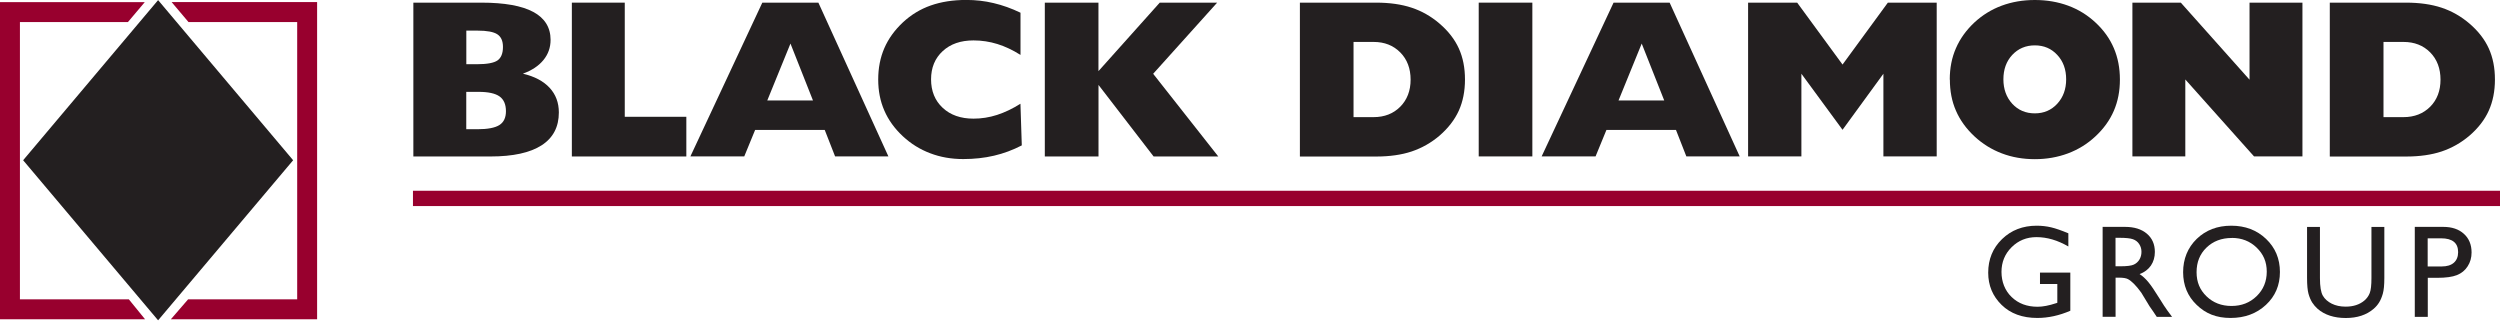
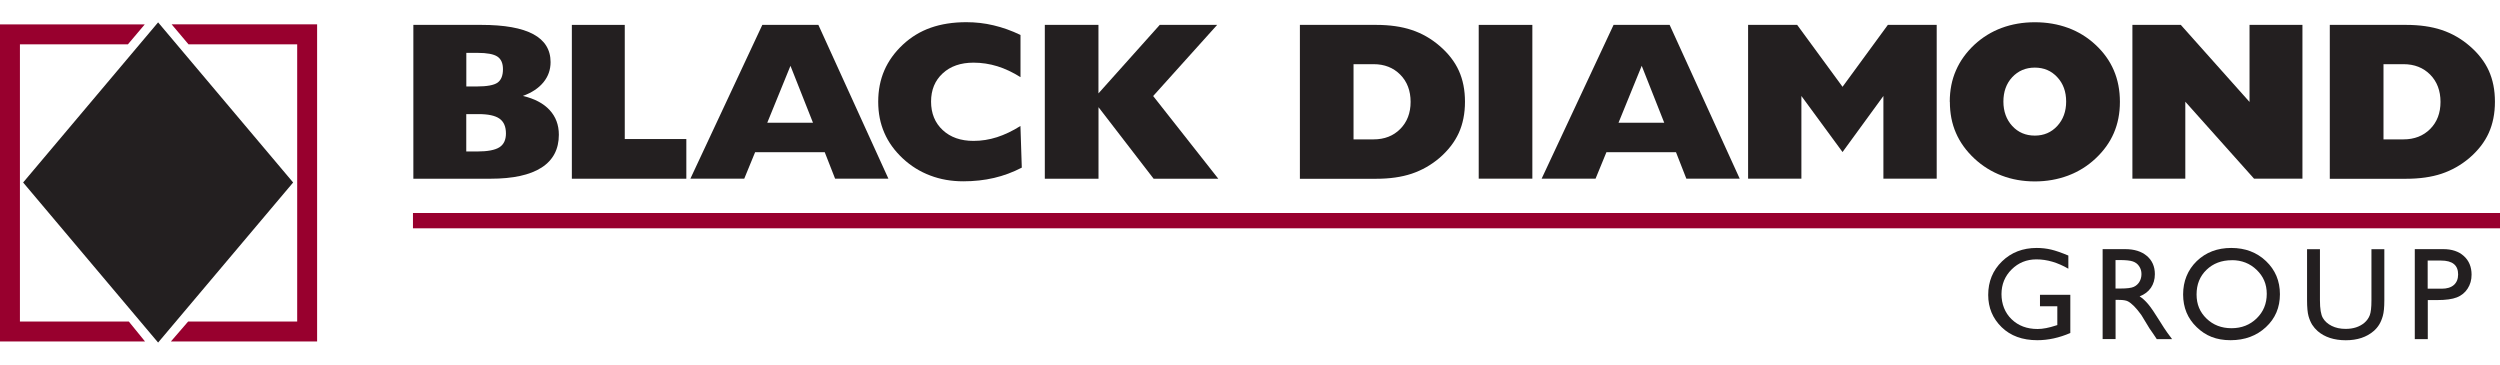
- <svg xmlns="http://www.w3.org/2000/svg" id="Layer_2" data-name="Layer 2" viewBox="0 0 444.17 56.91">
+ <svg xmlns="http://www.w3.org/2000/svg" id="Layer_2" data-name="Layer 2" viewBox="0 0 444.17 56.91" width="390" height="56.91">
  <defs>
    <style>
      .cls-1 {
        fill: #98002e;
      }

      .cls-1, .cls-2 {
        stroke-width: 0px;
      }

      .cls-2 {
        fill: #231f20;
      }
    </style>
  </defs>
  <g id="Layer_1-2" data-name="Layer 1">
    <polygon class="cls-2" points="28.09 56.91 4.11 28.47 28.09 .02 52.08 28.47 28.09 56.91" />
    <g>
      <path class="cls-1" d="m3.54,53.18V3.92h19.19s2.99-3.54,2.99-3.54H0v56.34h25.77l-2.88-3.54H3.54Z" />
      <path class="cls-1" d="m30.5.38l2.99,3.54h19.31v49.26h-19.38l-3.06,3.54h25.98V.37h-25.84Z" />
    </g>
    <path class="cls-2" d="m73.44,27.79V.47h12.09c4.1,0,7.17.55,9.22,1.65,2.04,1.1,3.07,2.76,3.07,4.96,0,1.36-.42,2.55-1.27,3.59-.85,1.04-2.06,1.84-3.65,2.42,2.08.49,3.66,1.33,4.75,2.51,1.09,1.18,1.64,2.64,1.64,4.38,0,2.57-1.02,4.52-3.07,5.84-2.05,1.32-5.08,1.98-9.08,1.98h-13.7Zm9.4-16.38h1.89c1.8,0,3.03-.23,3.67-.68.64-.46.96-1.25.96-2.39,0-1.06-.33-1.8-.99-2.24-.66-.44-1.84-.66-3.54-.66h-1.98v5.98Zm0,11.55h1.98c1.82,0,3.12-.25,3.9-.74.78-.49,1.17-1.32,1.17-2.46,0-1.21-.38-2.09-1.14-2.63-.76-.54-2-.81-3.73-.81h-2.18v6.65Z" />
    <path class="cls-2" d="m101.6,27.79V.47h9.4v20.28h10.94v7.05h-20.34Z" />
    <path class="cls-2" d="m122.66,27.79L135.44.47h9.96l12.44,27.32h-9.47l-1.84-4.7h-12.37l-1.93,4.7h-9.57Zm13.65-9.94h8.13l-4-10.11-4.12,10.11Z" />
    <path class="cls-2" d="m181.3,9.75c-1.37-.86-2.74-1.51-4.1-1.93-1.36-.42-2.78-.64-4.24-.64-2.27,0-4.1.63-5.47,1.9-1.38,1.27-2.07,2.94-2.07,5.02s.69,3.78,2.07,5.06c1.37,1.28,3.2,1.92,5.47,1.92,1.42,0,2.81-.22,4.18-.66,1.36-.44,2.75-1.1,4.16-1.99l.24,7.4c-1.58.82-3.22,1.43-4.93,1.83-1.71.4-3.53.6-5.47.6-2.11,0-4.07-.34-5.87-1.03-1.81-.68-3.43-1.69-4.86-3.02-1.47-1.37-2.57-2.89-3.29-4.56-.73-1.66-1.09-3.51-1.09-5.53s.36-3.89,1.09-5.57c.73-1.68,1.83-3.2,3.29-4.57,1.46-1.36,3.11-2.36,4.96-3.01,1.85-.65,3.95-.98,6.32-.98,1.64,0,3.26.18,4.84.56,1.58.37,3.18.94,4.78,1.71v7.49Z" />
    <path class="cls-2" d="m185.63,27.79V.47h9.53v12.17L206.05.47h10.2l-11.37,12.64,11.57,14.69h-11.49l-9.79-12.71v12.71h-9.53Z" />
    <path class="cls-2" d="m230.95,27.79V.47h13.56c2.4,0,4.5.3,6.3.9,1.81.6,3.46,1.54,4.96,2.83,1.55,1.33,2.69,2.8,3.42,4.41.73,1.61,1.09,3.44,1.09,5.52s-.37,3.92-1.1,5.54c-.74,1.62-1.88,3.09-3.41,4.42-1.5,1.28-3.15,2.21-4.96,2.82-1.8.6-3.91.9-6.3.9h-13.56Zm9.53-20.34v13.36h3.56c1.94,0,3.52-.62,4.74-1.85,1.22-1.23,1.84-2.84,1.84-4.81s-.61-3.6-1.84-4.84c-1.23-1.24-2.8-1.86-4.74-1.86h-3.56Z" />
    <path class="cls-2" d="m262.72,27.79V.47h9.53v27.32h-9.53Z" />
    <path class="cls-2" d="m273.9,27.79L286.68.47h9.96l12.45,27.32h-9.48l-1.84-4.7h-12.36l-1.93,4.7h-9.58Zm13.66-9.94h8.12l-4-10.11-4.12,10.11Z" />
    <path class="cls-2" d="m310.58,27.79V.47h8.72l8.06,11,8.05-11h8.68v27.32h-9.47v-14.69l-7.26,9.96-7.31-9.96v14.69h-9.47Z" />
    <path class="cls-2" d="m346.41,14.13c0-2.03.36-3.89,1.1-5.57.73-1.68,1.82-3.2,3.28-4.57,1.42-1.31,3.03-2.31,4.84-2.98,1.81-.67,3.77-1.01,5.9-1.01s4.1.34,5.92,1.01c1.82.67,3.43,1.67,4.84,2.98,1.46,1.35,2.55,2.87,3.27,4.56.72,1.68,1.08,3.54,1.08,5.59s-.36,3.88-1.08,5.55c-.72,1.67-1.81,3.18-3.27,4.54-1.42,1.33-3.04,2.33-4.87,3.02-1.83.68-3.79,1.03-5.89,1.03s-4.07-.34-5.87-1.03c-1.8-.68-3.43-1.69-4.86-3.02-1.47-1.37-2.57-2.89-3.29-4.56-.73-1.66-1.08-3.51-1.08-5.53Zm9.53-.04c0,1.75.53,3.2,1.57,4.34,1.05,1.14,2.39,1.71,4.01,1.71s2.94-.57,3.99-1.71c1.05-1.14,1.58-2.59,1.58-4.34s-.52-3.2-1.58-4.33c-1.05-1.14-2.38-1.7-3.99-1.7s-2.95.57-4.01,1.7c-1.05,1.13-1.57,2.58-1.57,4.33Z" />
    <path class="cls-2" d="m378.86,27.79V.47h8.6l12.21,13.69V.47h9.4v27.32h-8.6l-12.21-13.67v13.67h-9.4Z" />
    <path class="cls-2" d="m413.93,27.79V.47h13.56c2.4,0,4.5.3,6.31.9,1.8.6,3.46,1.54,4.96,2.83,1.55,1.33,2.69,2.8,3.42,4.41.73,1.61,1.09,3.44,1.09,5.52s-.37,3.92-1.1,5.54c-.73,1.62-1.87,3.09-3.41,4.42-1.5,1.28-3.15,2.21-4.96,2.82-1.8.6-3.91.9-6.31.9h-13.56Zm9.54-20.34v13.36h3.55c1.94,0,3.52-.62,4.75-1.85,1.22-1.23,1.83-2.84,1.83-4.81s-.61-3.6-1.83-4.84c-1.23-1.24-2.81-1.86-4.75-1.86h-3.55Z" />
    <rect class="cls-1" x="73.37" y="33.89" width="370.8" height="2.72" />
    <g>
      <path class="cls-2" d="m362.46,48.43h5.37v6.78c-1.97.85-3.92,1.28-5.86,1.28-2.65,0-4.76-.77-6.35-2.32-1.58-1.55-2.38-3.45-2.38-5.72,0-2.39.82-4.38,2.46-5.97,1.64-1.59,3.69-2.38,6.16-2.38.9,0,1.75.1,2.56.29.81.19,1.83.55,3.06,1.06v2.34c-1.91-1.11-3.79-1.66-5.67-1.66-1.75,0-3.21.6-4.41,1.79-1.2,1.19-1.8,2.66-1.8,4.39s.6,3.31,1.8,4.46c1.2,1.16,2.73,1.73,4.62,1.73.91,0,2.01-.21,3.28-.63l.22-.07v-3.34h-3.08v-2.03Z" />
      <path class="cls-2" d="m373.57,56.31v-16h4c1.62,0,2.9.4,3.85,1.2.95.8,1.43,1.89,1.43,3.25,0,.93-.24,1.74-.7,2.42-.47.68-1.14,1.19-2.01,1.52.52.33,1.02.79,1.51,1.37.49.58,1.18,1.59,2.07,3.03.56.91,1,1.59,1.34,2.05l.85,1.15h-2.72l-.7-1.05s-.07-.1-.14-.2l-.44-.63-.71-1.17-.76-1.25c-.48-.66-.91-1.18-1.3-1.57-.39-.39-.75-.67-1.07-.84-.32-.17-.85-.26-1.6-.26h-.6v6.96h-2.29Zm2.97-14.06h-.68v5.06h.87c1.16,0,1.95-.1,2.38-.3.43-.2.76-.5,1-.9.24-.4.36-.86.36-1.37s-.13-.96-.4-1.37c-.26-.41-.64-.7-1.12-.87-.48-.17-1.28-.25-2.4-.25Z" />
      <path class="cls-2" d="m396.43,40.1c2.47,0,4.53.78,6.17,2.34,1.64,1.56,2.47,3.52,2.47,5.88s-.83,4.31-2.49,5.85c-1.66,1.54-3.75,2.32-6.28,2.32s-4.42-.77-6.02-2.32c-1.61-1.54-2.41-3.48-2.41-5.81s.81-4.36,2.42-5.92c1.62-1.56,3.66-2.34,6.13-2.34Zm.1,2.18c-1.83,0-3.33.57-4.51,1.71-1.18,1.14-1.76,2.6-1.76,4.37s.59,3.15,1.77,4.29c1.18,1.14,2.66,1.71,4.44,1.71s3.27-.58,4.47-1.75c1.19-1.16,1.79-2.61,1.79-4.35s-.6-3.11-1.79-4.26c-1.19-1.15-2.66-1.73-4.4-1.73Z" />
      <path class="cls-2" d="m421.33,40.32h2.29v9.08c0,1.23-.09,2.16-.27,2.78-.18.63-.4,1.15-.66,1.56-.26.42-.58.79-.96,1.12-1.26,1.09-2.92,1.64-4.96,1.64s-3.75-.54-5-1.63c-.38-.34-.7-.71-.97-1.13-.26-.42-.48-.93-.65-1.53-.17-.6-.26-1.55-.26-2.84v-9.05h2.29v9.08c0,1.5.17,2.55.52,3.14.34.59.87,1.06,1.57,1.41.7.35,1.53.53,2.48.53,1.35,0,2.46-.36,3.31-1.07.45-.38.77-.83.97-1.35.2-.52.3-1.41.3-2.67v-9.08Z" />
      <path class="cls-2" d="m429.03,56.31v-16h5.07c1.52,0,2.75.41,3.65,1.23.91.82,1.37,1.93,1.37,3.31,0,.93-.23,1.75-.7,2.47-.46.72-1.1,1.24-1.91,1.56-.81.32-1.97.48-3.48.48h-1.69v6.94h-2.29Zm4.66-13.97h-2.37v5h2.5c.93,0,1.65-.22,2.15-.66.5-.44.76-1.07.76-1.88,0-1.64-1.01-2.46-3.04-2.46Z" />
    </g>
  </g>
</svg>
